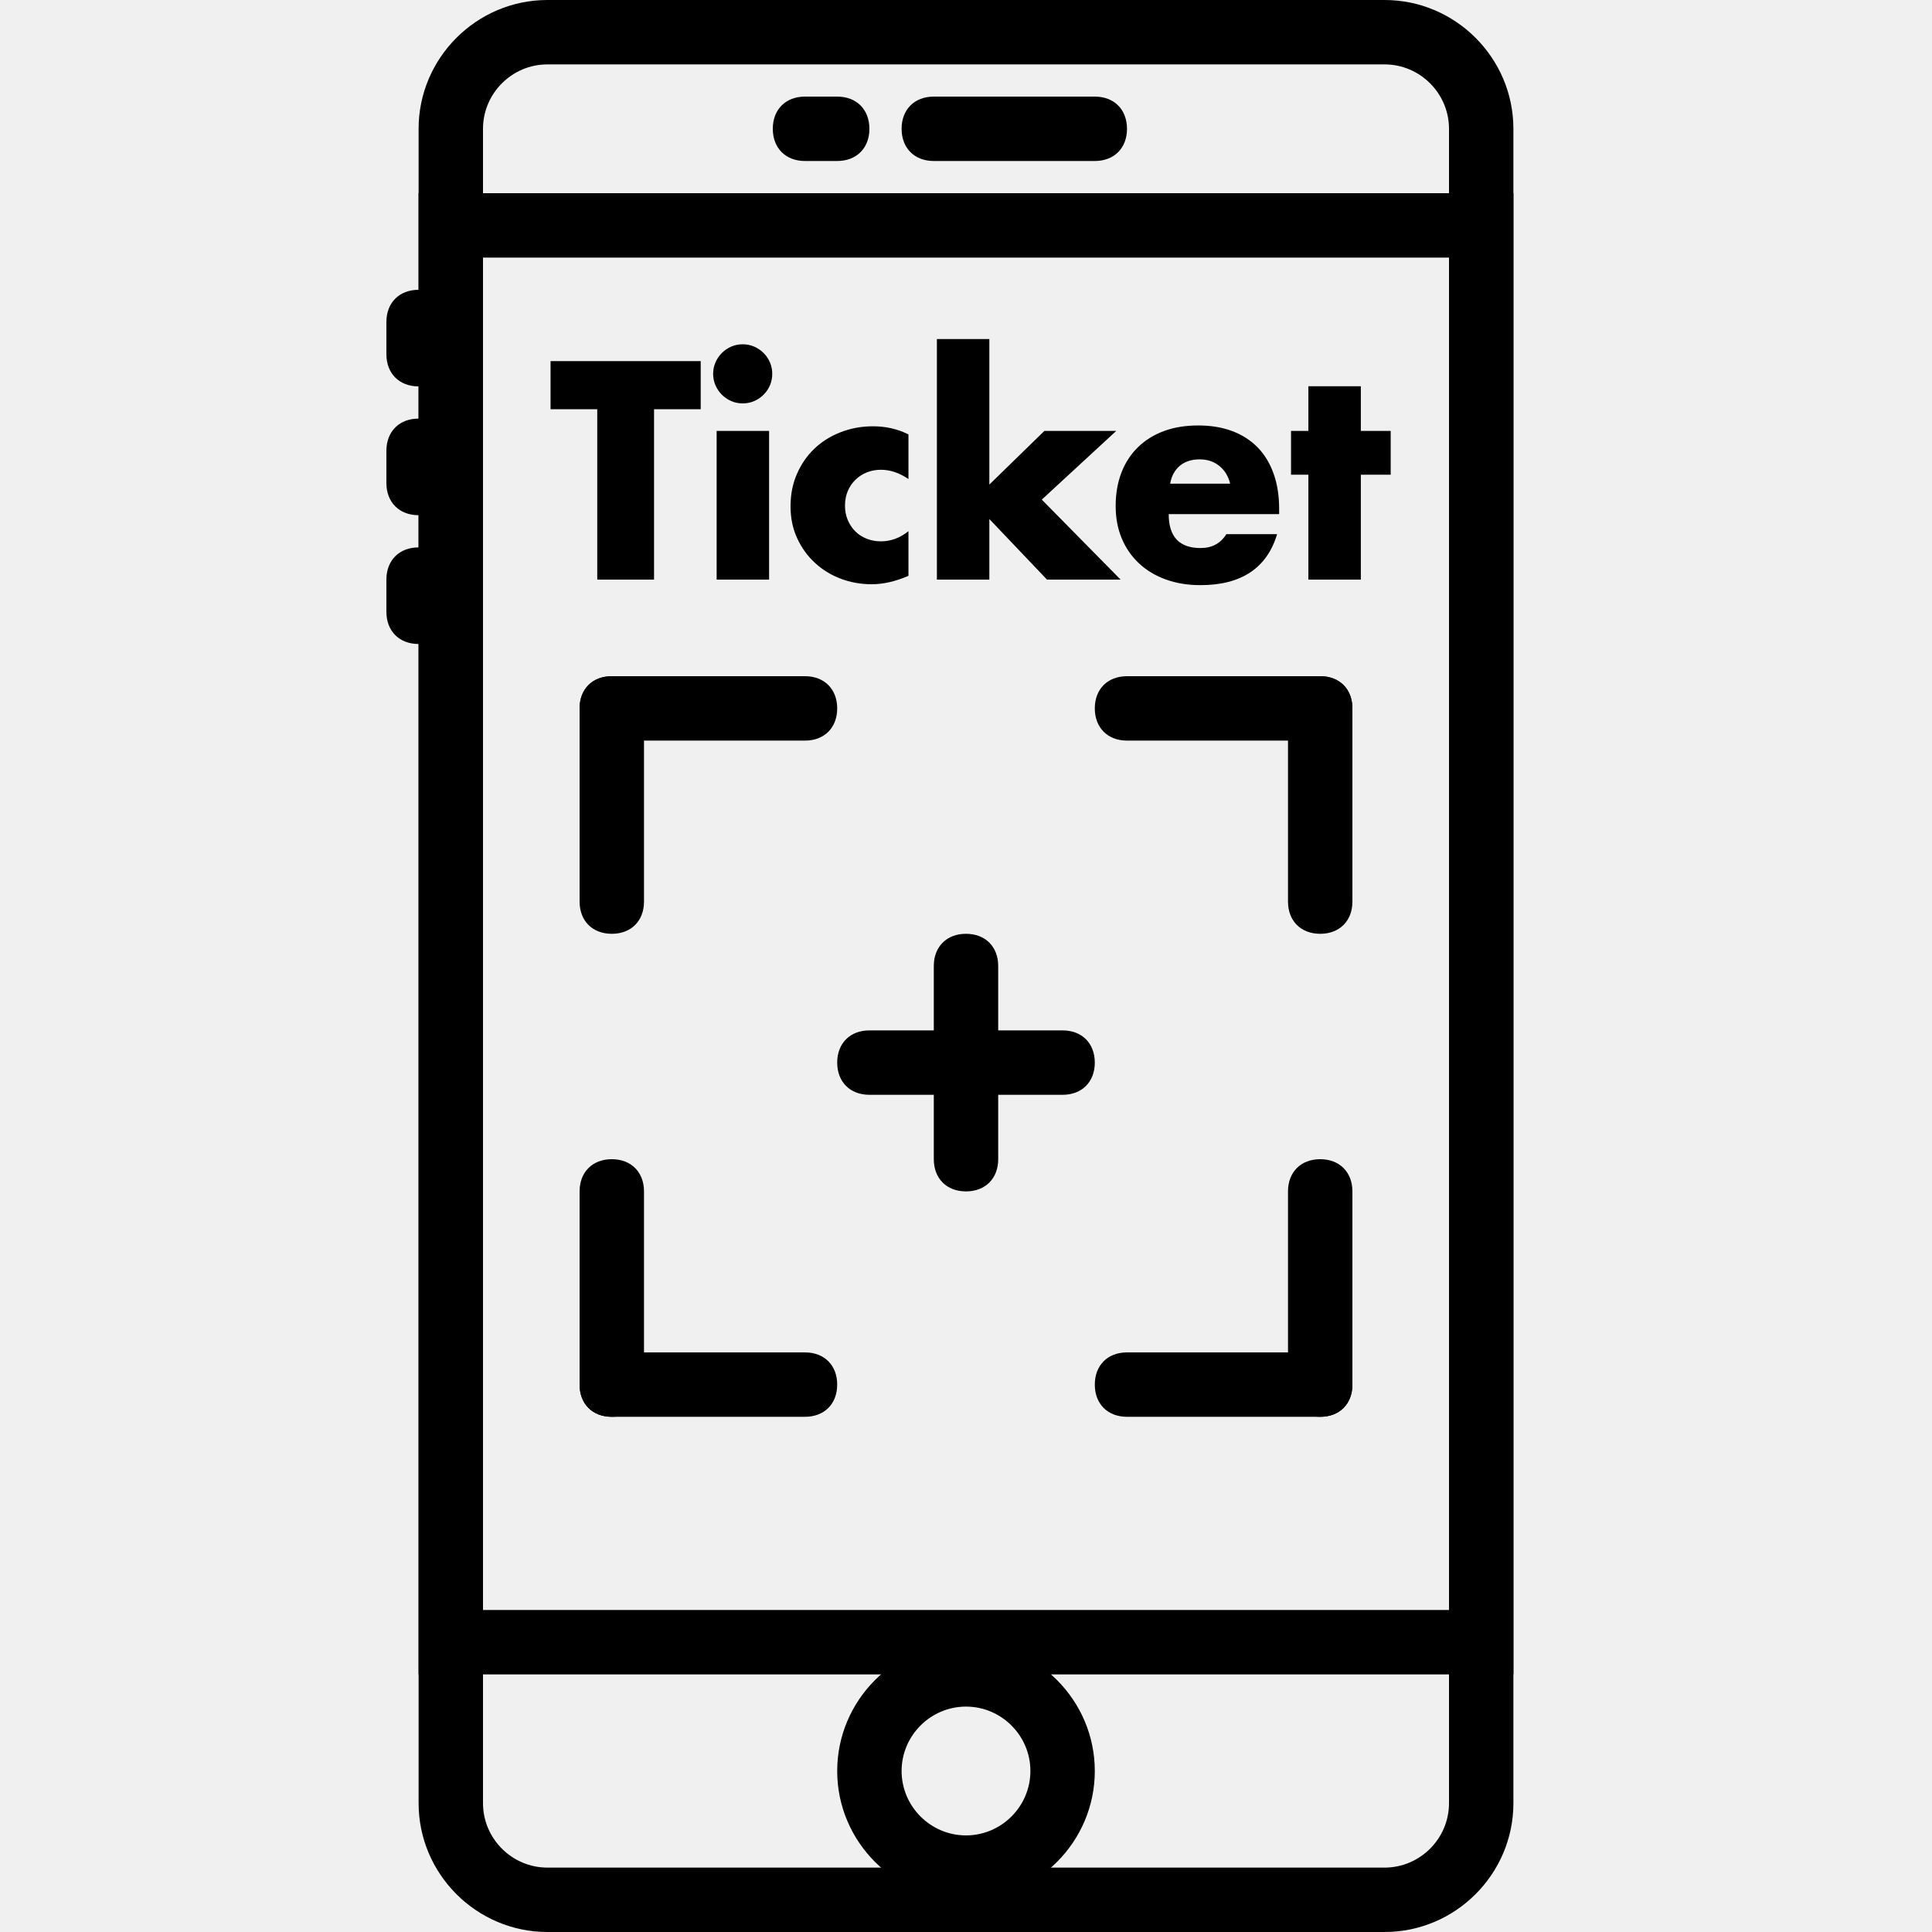
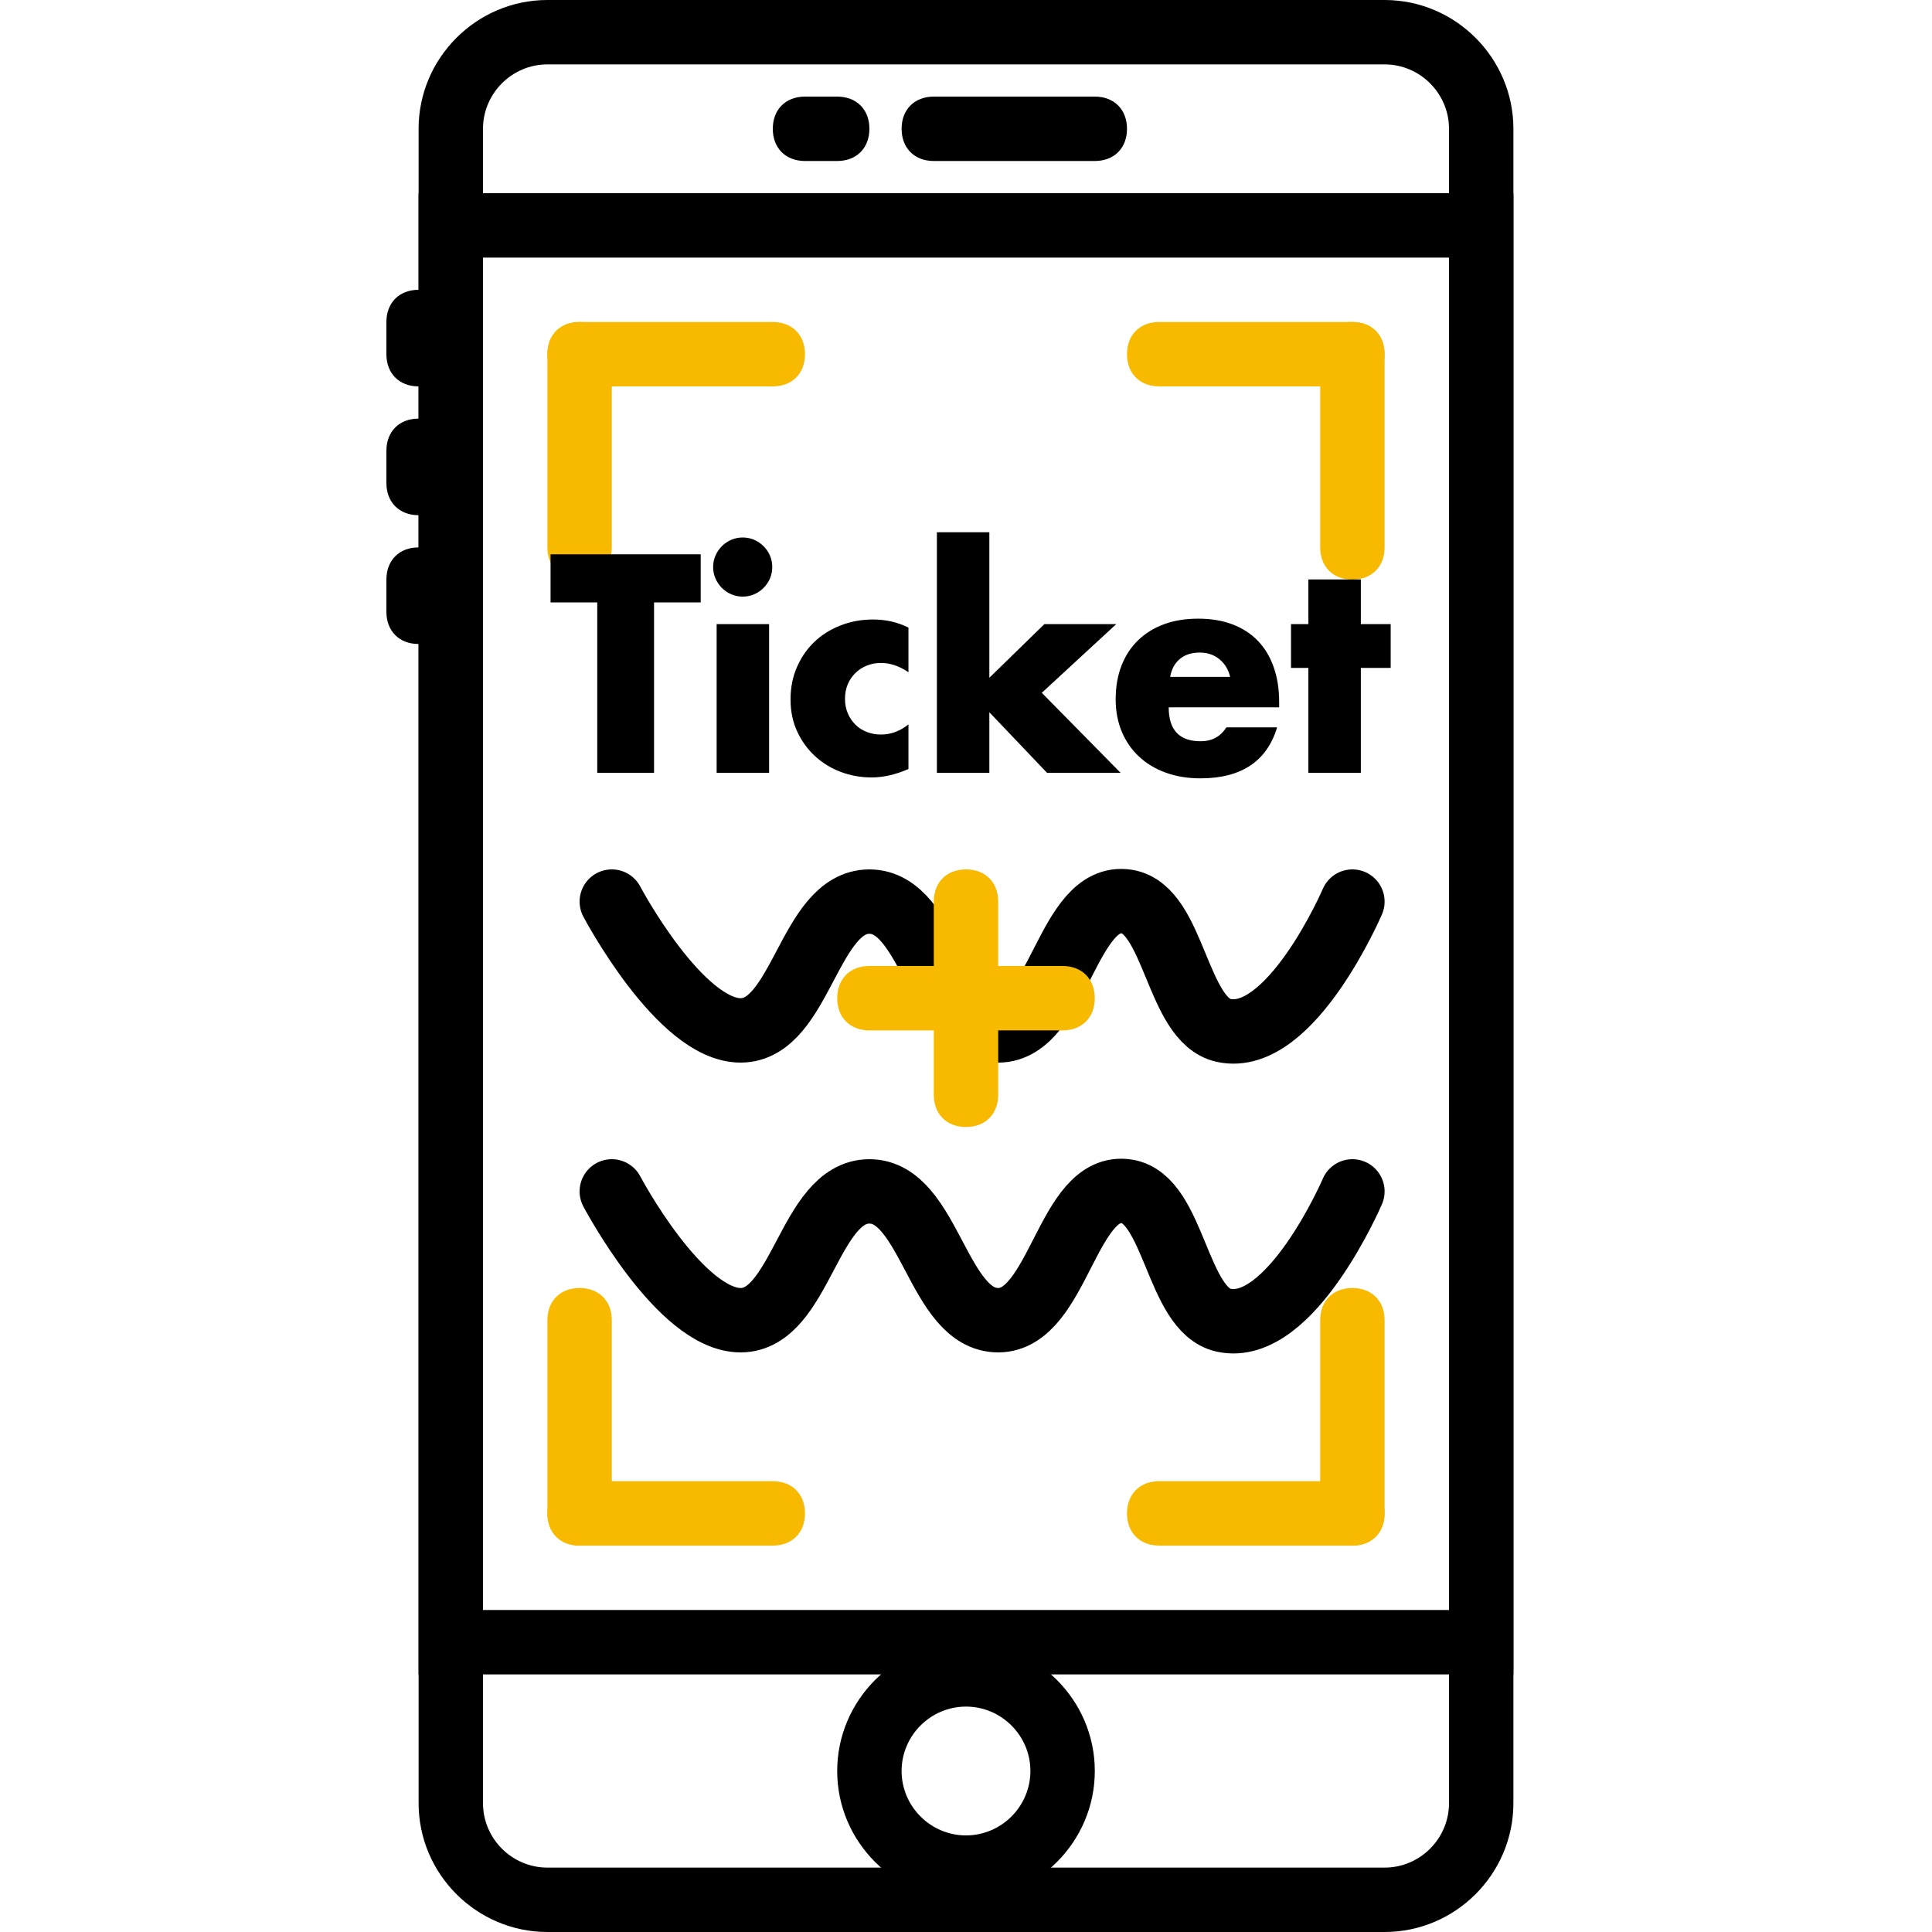
<svg xmlns="http://www.w3.org/2000/svg" width="60" height="60" viewBox="0 0 60 60">
+   <path id="Shape" fill="#ffffff" fill-rule="evenodd" stroke="none" d="M 0 60 L 60 60 L 60 0 L 0 0 Z" />
  <path id="Path" fill="#000000" stroke="none" d="M 43 58 L 17 58 C 15.9 58 15 57.1 15 56 L 15 4 C 15 2.9 15.9 2 17 2 L 43 2 C 44.1 2 45 2.9 45 4 L 45 56 C 45 57.1 44.1 58 43 58 Z M 43 60 C 45.2 60 47 58.2 47 56 L 47 4 C 47 1.8 45.2 0 43 0 L 17 0 C 14.8 0 13 1.8 13 4 L 13 56 C 13 58.2 14.8 60 17 60 L 43 60 Z" />
  <path id="path1" fill="#000000" stroke="none" d="M 13 52 L 47 52 L 47 6 L 13 6 L 13 52 Z M 15 8 L 45 8 L 45 50 L 15 50 L 15 8 Z" />
  <path id="path2" fill="#000000" stroke="none" d="M 29 5 L 34 5 C 34.6 5 35 4.6 35 4 C 35 3.4 34.6 3 34 3 L 29 3 C 28.4 3 28 3.4 28 4 C 28 4.6 28.4 5 29 5 Z" />
  <path id="path3" fill="#000000" stroke="none" d="M 25 5 L 26 5 C 26.6 5 27 4.6 27 4 C 27 3.4 26.6 3 26 3 L 25 3 C 24.4 3 24 3.4 24 4 C 24 4.6 24.4 5 25 5 Z" />
  <path id="path4" fill="#000000" stroke="none" d="M 12 10 L 12 11 C 12 11.6 12.4 12 13 12 C 13.6 12 14 11.6 14 11 L 14 10 C 14 9.4 13.6 9 13 9 C 12.4 9 12 9.4 12 10 Z" />
  <path id="path5" fill="#000000" stroke="none" d="M 12 14 L 12 15 C 12 15.6 12.4 16 13 16 C 13.6 16 14 15.6 14 15 L 14 14 C 14 13.4 13.6 13 13 13 C 12.4 13 12 13.4 12 14 Z" />
  <path id="path6" fill="#000000" stroke="none" d="M 12 18 L 12 19 C 12 19.6 12.4 20 13 20 C 13.6 20 14 19.6 14 19 L 14 18 C 14 17.4 13.6 17 13 17 C 12.4 17 12 17.4 12 18 Z" />
  <path id="path7" fill="#000000" stroke="none" d="M 32 55 C 32 56.1 31.1 57 30 57 C 28.9 57 28 56.1 28 55 C 28 53.9 28.9 53 30 53 C 31.1 53 32 53.9 32 55 Z M 34 55 C 34 52.8 32.2 51 30 51 C 27.8 51 26 52.8 26 55 C 26 57.2 27.8 59 30 59 C 32.2 59 34 57.2 34 55 Z" />
-   <path id="path8" fill="#000000" stroke="none" d="M 18 22 L 18 28 C 18 28.6 18.4 29 19 29 C 19.6 29 20 28.6 20 28 L 20 22 C 20 21.4 19.6 21 19 21 C 18.4 21 18 21.4 18 22 Z" />
-   <path id="path9" fill="#000000" stroke="none" d="M 25 21 L 19 21 C 18.4 21 18 21.4 18 22 C 18 22.6 18.4 23 19 23 L 25 23 C 25.6 23 26 22.6 26 22 C 26 21.4 25.6 21 25 21 Z" />
-   <path id="path10" fill="#000000" stroke="none" d="M 40 22 L 40 28 C 40 28.6 40.4 29 41 29 C 41.6 29 42 28.6 42 28 L 42 22 C 42 21.4 41.6 21 41 21 C 40.4 21 40 21.4 40 22 Z" />
-   <path id="path11" fill="#000000" stroke="none" d="M 35 23 L 41 23 C 41.6 23 42 22.6 42 22 C 42 21.4 41.6 21 41 21 L 35 21 C 34.4 21 34 21.4 34 22 C 34 22.6 34.4 23 35 23 Z" />
-   <path id="path12" fill="#000000" stroke="none" d="M 42 43 L 42 37 C 42 36.4 41.6 36 41 36 C 40.4 36 40 36.4 40 37 L 40 43 C 40 43.6 40.4 44 41 44 C 41.6 44 42 43.6 42 43 Z" />
-   <path id="path13" fill="#000000" stroke="none" d="M 35 44 L 41 44 C 41.6 44 42 43.6 42 43 C 42 42.4 41.6 42 41 42 L 35 42 C 34.4 42 34 42.4 34 43 C 34 43.6 34.4 44 35 44 Z" />
-   <path id="path14" fill="#000000" stroke="none" d="M 20 43 L 20 37 C 20 36.4 19.6 36 19 36 C 18.4 36 18 36.4 18 37 L 18 43 C 18 43.6 18.4 44 19 44 C 19.6 44 20 43.6 20 43 Z" />
-   <path id="path15" fill="#000000" stroke="none" d="M 25 42 L 19 42 C 18.4 42 18 42.4 18 43 C 18 43.6 18.4 44 19 44 L 25 44 C 25.6 44 26 43.6 26 43 C 26 42.4 25.6 42 25 42 Z" />
-   <path id="path16" fill="#000000" stroke="none" d="M 29 30 L 29 36 C 29 36.6 29.4 37 30 37 C 30.6 37 31 36.6 31 36 L 31 30 C 31 29.4 30.6 29 30 29 C 29.4 29 29 29.4 29 30 Z" />
-   <path id="path17" fill="#000000" stroke="none" d="M 33 32 L 27 32 C 26.4 32 26 32.4 26 33 C 26 33.6 26.4 34 27 34 L 33 34 C 33.6 34 34 33.6 34 33 C 34 32.4 33.6 32 33 32 Z" />
-   <path id="Ticket" fill="#000000" fill-rule="evenodd" stroke="none" d="M 37.277 18.172 C 36.887 18.172 36.529 18.113 36.205 17.996 C 35.881 17.879 35.604 17.712 35.373 17.496 C 35.142 17.28 34.964 17.023 34.838 16.723 C 34.712 16.423 34.648 16.087 34.648 15.715 C 34.648 15.331 34.708 14.983 34.828 14.674 C 34.948 14.365 35.12 14.103 35.342 13.887 C 35.564 13.671 35.831 13.504 36.146 13.387 C 36.461 13.27 36.817 13.213 37.213 13.213 C 37.603 13.213 37.954 13.27 38.266 13.387 C 38.578 13.504 38.843 13.674 39.059 13.896 C 39.275 14.118 39.439 14.39 39.553 14.711 C 39.667 15.032 39.725 15.393 39.725 15.795 L 39.725 15.967 L 36.295 15.967 C 36.295 16.669 36.625 17.02 37.285 17.02 C 37.639 17.02 37.906 16.876 38.086 16.588 L 39.662 16.588 C 39.344 17.644 38.549 18.172 37.277 18.172 Z M 29.096 18 L 29.096 10.529 L 30.725 10.529 L 30.725 15.049 L 32.434 13.383 L 34.666 13.383 L 32.354 15.516 L 34.801 18 L 32.516 18 L 30.725 16.119 L 30.725 18 L 29.096 18 Z M 40.633 18 L 40.633 14.742 L 40.094 14.742 L 40.094 13.383 L 40.633 13.383 L 40.633 11.996 L 42.262 11.996 L 42.262 13.383 L 43.189 13.383 L 43.189 14.742 L 42.262 14.742 L 42.262 18 L 40.633 18 Z M 36.34 15.021 L 38.203 15.021 C 38.149 14.793 38.039 14.611 37.871 14.473 C 37.703 14.335 37.498 14.266 37.258 14.266 C 37.006 14.266 36.802 14.331 36.643 14.463 C 36.484 14.595 36.382 14.781 36.34 15.021 Z M 28.213 14.877 C 27.931 14.685 27.647 14.589 27.358 14.589 C 27.202 14.589 27.057 14.616 26.922 14.67 C 26.787 14.724 26.669 14.8 26.567 14.9 C 26.465 14.999 26.385 15.115 26.328 15.251 C 26.271 15.386 26.242 15.537 26.242 15.705 C 26.242 15.867 26.271 16.015 26.328 16.151 C 26.385 16.285 26.463 16.402 26.562 16.501 C 26.661 16.601 26.779 16.677 26.918 16.731 C 27.055 16.785 27.202 16.812 27.358 16.812 C 27.665 16.812 27.949 16.707 28.213 16.497 L 28.213 17.883 C 27.811 18.057 27.431 18.144 27.07 18.144 C 26.734 18.144 26.415 18.087 26.112 17.973 C 25.809 17.859 25.542 17.695 25.311 17.482 C 25.08 17.27 24.895 17.015 24.758 16.717 C 24.619 16.42 24.551 16.089 24.551 15.723 C 24.551 15.357 24.616 15.023 24.749 14.72 C 24.881 14.416 25.06 14.156 25.288 13.937 C 25.517 13.717 25.788 13.547 26.103 13.424 C 26.418 13.3 26.755 13.239 27.115 13.239 C 27.512 13.239 27.877 13.323 28.213 13.491 Z M 23.885 13.383 L 23.885 18 L 22.256 18 L 22.256 13.383 Z M 22.147 11.61 C 22.147 11.484 22.171 11.366 22.22 11.255 C 22.267 11.144 22.334 11.046 22.418 10.962 C 22.502 10.878 22.599 10.812 22.71 10.764 C 22.821 10.716 22.939 10.692 23.066 10.692 C 23.192 10.692 23.31 10.716 23.421 10.764 C 23.532 10.812 23.629 10.878 23.713 10.962 C 23.798 11.046 23.864 11.144 23.912 11.255 C 23.959 11.366 23.983 11.484 23.983 11.61 C 23.983 11.736 23.959 11.854 23.912 11.966 C 23.864 12.076 23.798 12.174 23.713 12.258 C 23.629 12.342 23.532 12.408 23.421 12.456 C 23.31 12.504 23.192 12.528 23.066 12.528 C 22.939 12.528 22.821 12.504 22.71 12.456 C 22.599 12.408 22.502 12.342 22.418 12.258 C 22.334 12.174 22.267 12.076 22.22 11.966 C 22.171 11.854 22.147 11.736 22.147 11.61 Z M 20.312 12.708 L 20.312 18 L 18.548 18 L 18.548 12.708 L 17.098 12.708 L 17.098 11.214 L 21.761 11.214 L 21.761 12.708 Z" />
+   <path id="path8" fill="#ffffff" fill-rule="evenodd" stroke="#000000" stroke-width="2" stroke-linecap="round" stroke-linejoin="round" d="M 19 28 C 19 28 21.114 32 23 32 C 24.886 32 25.114 28 27 28 C 28.886 28 29.114 32 31 32 C 32.886 32 33.139 27.698 35 28 C 36.471 28.239 36.544 31.68 38 32 C 40.085 32.458 42 28 42 28" />
+   <path id="Path-copy" fill="#ffffff" fill-rule="evenodd" stroke="#000000" stroke-width="2" stroke-linecap="round" stroke-linejoin="round" d="M 19 37 C 19 37 21.114 41 23 41 C 24.886 41 25.114 37 27 37 C 28.886 37 29.114 41 31 41 C 32.886 41 33.139 36.698 35 37 C 36.471 37.239 36.544 40.68 38 41 C 40.085 41.458 42 37 42 37" />
+   <path id="path9" fill="#f7ba00" stroke="none" d="M 17 11 L 17 17 C 17 17.6 17.4 18 18 18 C 18.6 18 19 17.6 19 17 L 19 11 C 19 10.4 18.6 10 18 10 C 17.4 10 17 10.4 17 11 Z" />
+   <path id="path10" fill="#f7ba00" stroke="none" d="M 24 10 L 18 10 C 17.4 10 17 10.4 17 11 C 17 11.6 17.4 12 18 12 L 24 12 C 24.6 12 25 11.6 25 11 C 25 10.4 24.6 10 24 10 Z" />
+   <path id="path11" fill="#f7ba00" stroke="none" d="M 41 11 L 41 17 C 41 17.6 41.4 18 42 18 C 42.6 18 43 17.6 43 17 L 43 11 C 43 10.4 42.6 10 42 10 C 41.4 10 41 10.4 41 11 Z" />
+   <path id="path12" fill="#f7ba00" stroke="none" d="M 36 12 L 42 12 C 42.6 12 43 11.6 43 11 C 43 10.4 42.6 10 42 10 L 36 10 C 35.4 10 35 10.4 35 11 C 35 11.6 35.4 12 36 12 Z" />
+   <path id="path13" fill="#f7ba00" stroke="none" d="M 43 47 L 43 41 C 43 40.4 42.6 40 42 40 C 41.4 40 41 40.4 41 41 L 41 47 C 41 47.6 41.4 48 42 48 C 42.6 48 43 47.6 43 47 Z" />
+   <path id="path14" fill="#f7ba00" stroke="none" d="M 36 48 L 42 48 C 42.6 48 43 47.6 43 47 C 43 46.4 42.6 46 42 46 L 36 46 C 35.4 46 35 46.4 35 47 C 35 47.6 35.4 48 36 48 Z" />
+   <path id="path15" fill="#f7ba00" stroke="none" d="M 19 47 L 19 41 C 19 40.4 18.6 40 18 40 C 17.4 40 17 40.4 17 41 L 17 47 C 17 47.6 17.4 48 18 48 C 18.6 48 19 47.6 19 47 Z" />
+   <path id="path16" fill="#f7ba00" stroke="none" d="M 24 46 L 18 46 C 17.4 46 17 46.4 17 47 C 17 47.6 17.4 48 18 48 L 24 48 C 24.6 48 25 47.6 25 47 C 25 46.4 24.6 46 24 46 Z" />
+   <path id="path17" fill="#f7ba00" stroke="none" d="M 29 28 L 29 34 C 29 34.6 29.4 35 30 35 C 30.6 35 31 34.6 31 34 L 31 28 C 31 27.4 30.6 27 30 27 C 29.4 27 29 27.4 29 28 Z" />
+   <path id="path18" fill="#f7ba00" stroke="none" d="M 33 30 L 27 30 C 26.4 30 26 30.4 26 31 C 26 31.6 26.4 32 27 32 L 33 32 C 33.6 32 34 31.6 34 31 C 34 30.4 33.6 30 33 30 Z" />
+   <path id="Ticket" fill="#000000" fill-rule="evenodd" stroke="none" d="M 37.277 24.172 C 36.887 24.172 36.529 24.113 36.205 23.996 C 35.881 23.879 35.604 23.712 35.373 23.496 C 35.142 23.28 34.964 23.023 34.838 22.723 C 34.712 22.423 34.648 22.087 34.648 21.715 C 34.648 21.331 34.708 20.983 34.828 20.674 C 34.948 20.365 35.12 20.103 35.342 19.887 C 35.564 19.671 35.831 19.504 36.146 19.387 C 36.461 19.27 36.817 19.213 37.213 19.213 C 37.603 19.213 37.954 19.27 38.266 19.387 C 38.578 19.504 38.843 19.674 39.059 19.896 C 39.275 20.118 39.439 20.39 39.553 20.711 C 39.667 21.032 39.725 21.393 39.725 21.795 L 39.725 21.967 L 36.295 21.967 C 36.295 22.669 36.625 23.02 37.285 23.02 C 37.639 23.02 37.906 22.876 38.086 22.588 L 39.662 22.588 C 39.344 23.644 38.549 24.172 37.277 24.172 Z M 29.096 24 L 29.096 16.529 L 30.725 16.529 L 30.725 21.049 L 32.434 19.383 L 34.666 19.383 L 32.354 21.516 L 34.801 24 L 32.516 24 L 30.725 22.119 L 30.725 24 L 29.096 24 Z M 40.633 24 L 40.633 20.742 L 40.094 20.742 L 40.094 19.383 L 40.633 19.383 L 40.633 17.996 L 42.262 17.996 L 42.262 19.383 L 43.189 19.383 L 43.189 20.742 L 42.262 20.742 L 42.262 24 L 40.633 24 Z M 36.34 21.021 L 38.203 21.021 C 38.149 20.793 38.039 20.611 37.871 20.473 C 37.703 20.335 37.498 20.266 37.258 20.266 C 37.006 20.266 36.802 20.331 36.643 20.463 C 36.484 20.595 36.382 20.781 36.34 21.021 Z M 28.213 20.877 C 27.931 20.685 27.647 20.589 27.358 20.589 C 27.202 20.589 27.057 20.616 26.922 20.67 C 26.787 20.724 26.669 20.8 26.567 20.9 C 26.465 20.999 26.385 21.115 26.328 21.25 C 26.271 21.386 26.242 21.537 26.242 21.705 C 26.242 21.867 26.271 22.015 26.328 22.151 C 26.385 22.285 26.463 22.402 26.562 22.501 C 26.661 22.601 26.779 22.677 26.918 22.731 C 27.055 22.785 27.202 22.812 27.358 22.812 C 27.665 22.812 27.949 22.707 28.213 22.497 L 28.213 23.883 C 27.811 24.057 27.431 24.144 27.07 24.144 C 26.734 24.144 26.415 24.087 26.112 23.973 C 25.809 23.859 25.542 23.695 25.311 23.482 C 25.08 23.27 24.895 23.015 24.758 22.717 C 24.619 22.42 24.551 22.089 24.551 21.723 C 24.551 21.357 24.616 21.023 24.749 20.72 C 24.881 20.416 25.06 20.156 25.288 19.937 C 25.517 19.717 25.788 19.547 26.103 19.424 C 26.418 19.3 26.755 19.239 27.115 19.239 C 27.512 19.239 27.877 19.323 28.213 19.491 Z M 23.885 19.383 L 23.885 24 L 22.256 24 L 22.256 19.383 Z M 22.147 17.61 C 22.147 17.484 22.171 17.366 22.22 17.255 C 22.267 17.144 22.334 17.046 22.418 16.962 C 22.502 16.878 22.599 16.812 22.71 16.764 C 22.821 16.716 22.939 16.692 23.066 16.692 C 23.192 16.692 23.31 16.716 23.421 16.764 C 23.532 16.812 23.629 16.878 23.713 16.962 C 23.798 17.046 23.864 17.144 23.912 17.255 C 23.959 17.366 23.983 17.484 23.983 17.61 C 23.983 17.736 23.959 17.855 23.912 17.965 C 23.864 18.076 23.798 18.174 23.713 18.258 C 23.629 18.342 23.532 18.408 23.421 18.456 C 23.31 18.504 23.192 18.528 23.066 18.528 C 22.939 18.528 22.821 18.504 22.71 18.456 C 22.599 18.408 22.502 18.342 22.418 18.258 C 22.334 18.174 22.267 18.076 22.22 17.965 C 22.171 17.855 22.147 17.736 22.147 17.61 Z M 20.312 18.708 L 20.312 24 L 18.548 24 L 18.548 18.708 L 17.098 18.708 L 17.098 17.214 L 21.761 17.214 L 21.761 18.708 Z" />
</svg>
